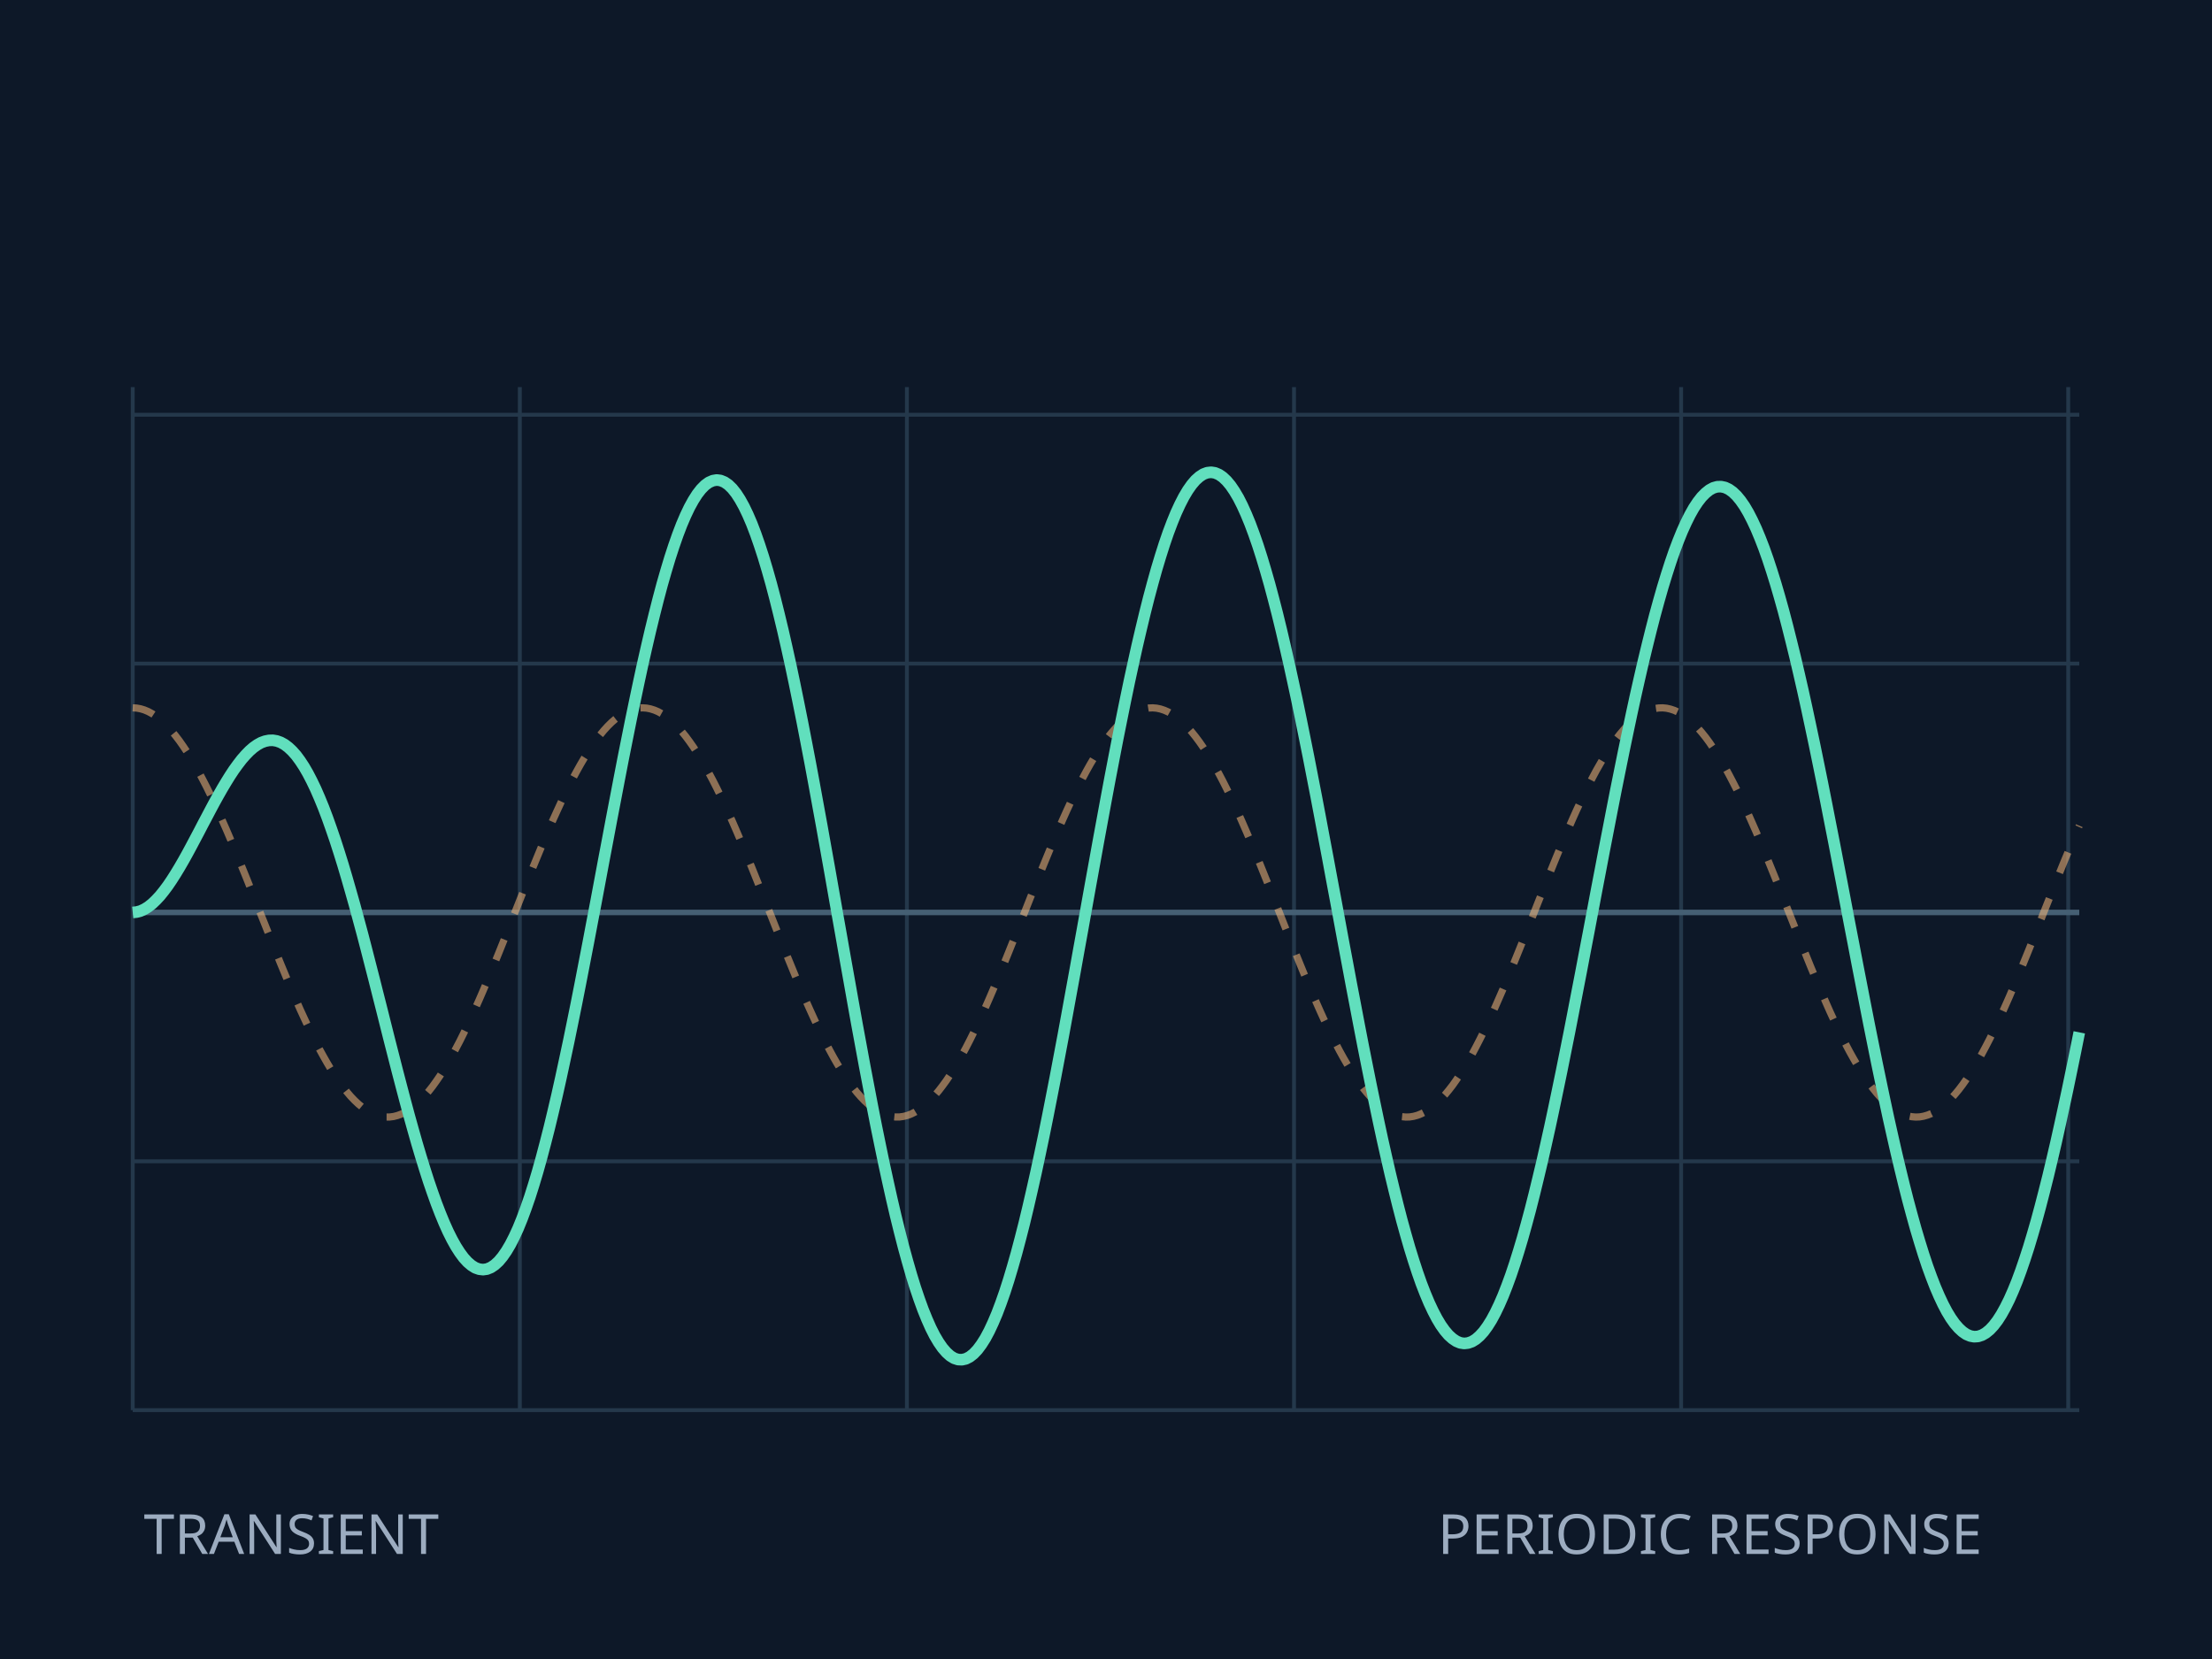
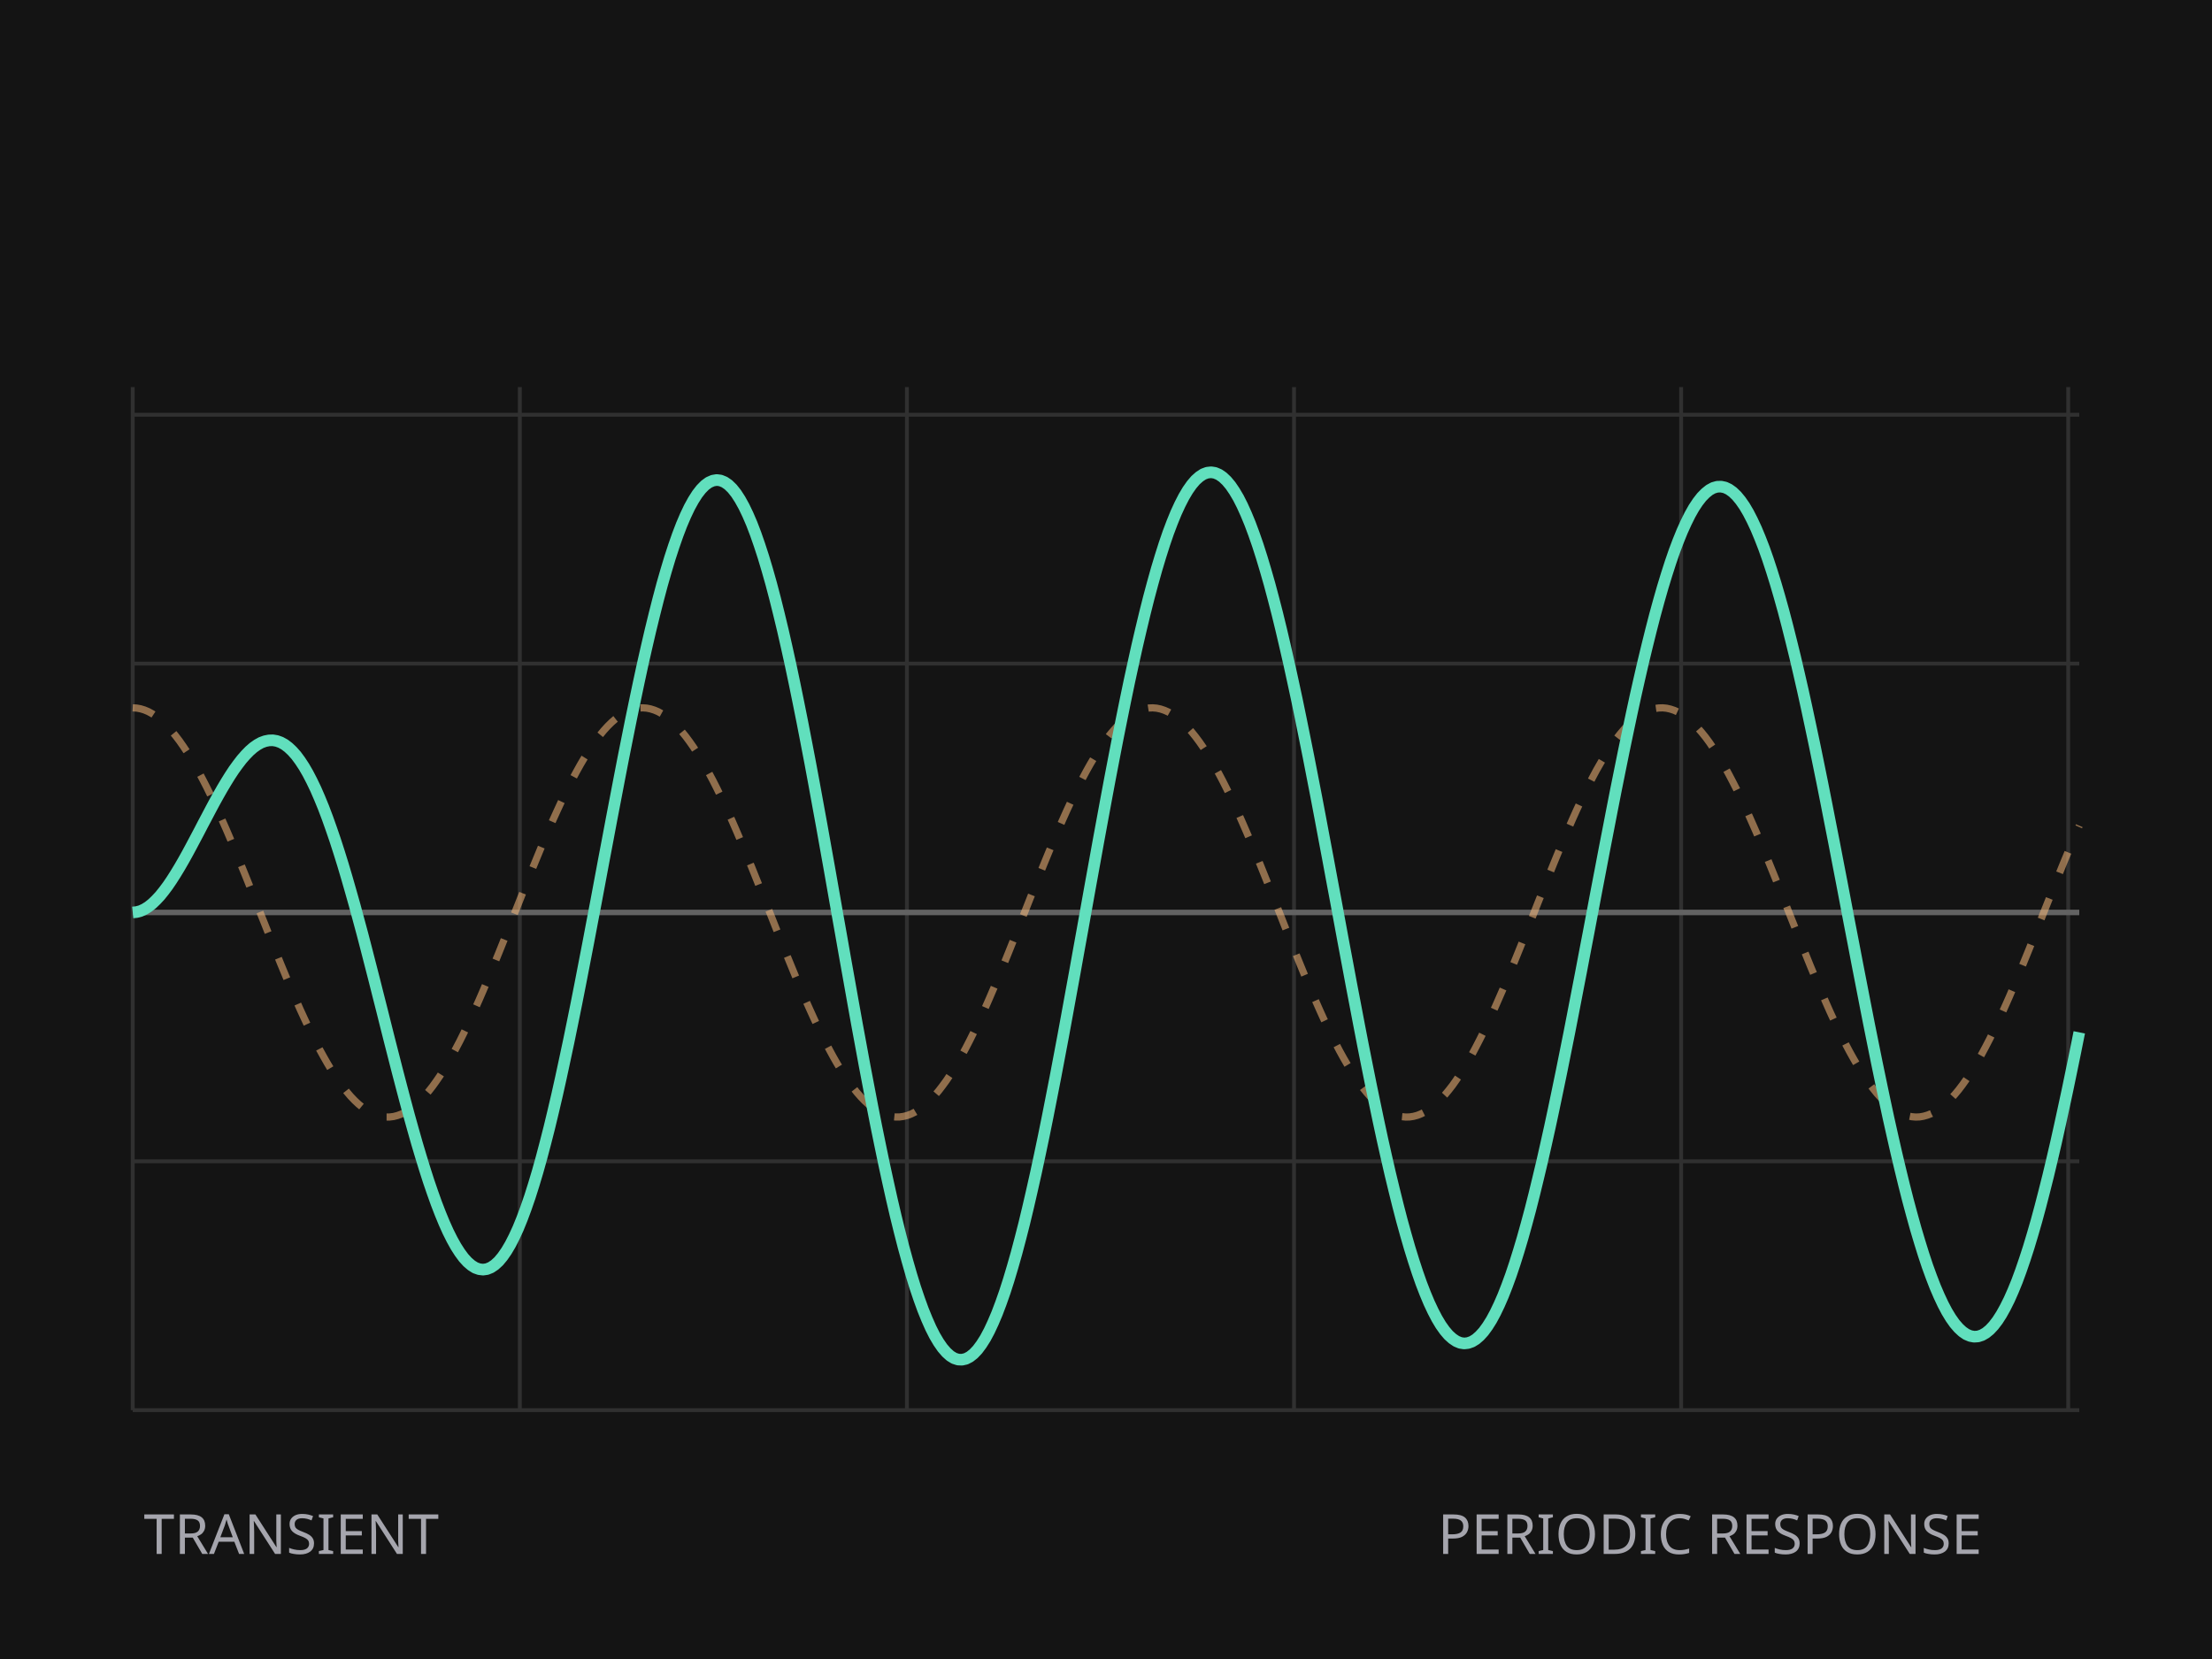
<svg xmlns="http://www.w3.org/2000/svg" viewBox="0 0 400 300" fill="none">
-   <rect width="400" height="300" fill="#0d1828" />
-   <g stroke="#24384b" stroke-width=".7">
+   <rect width="400" height="300" fill="#141414" />
+   <g stroke="#303030" stroke-width=".7">
    <path d="M24 75H376" />
    <path d="M24 120H376" />
    <path d="M24 165H376" />
    <path d="M24 210H376" />
    <path d="M24 255H376" />
    <path d="M24 70V255" />
    <path d="M94 70V255" />
    <path d="M164 70V255" />
    <path d="M234 70V255" />
    <path d="M304 70V255" />
    <path d="M374 70V255" />
  </g>
-   <path d="M24 165H376" stroke="#455f73" />
+   <path d="M24 165H376" stroke="#626262" />
  <path d="M24.00,128.00 L24.70,128.04 L25.41,128.17 L26.11,128.38 L26.82,128.68 L27.52,129.06 L28.22,129.52 L28.93,130.07 L29.63,130.69 L30.34,131.40 L31.04,132.18 L31.74,133.04 L32.45,133.97 L33.15,134.97 L33.86,136.04 L34.56,137.18 L35.26,138.39 L35.97,139.65 L36.67,140.97 L37.38,142.35 L38.08,143.78 L38.78,145.26 L39.49,146.78 L40.19,148.35 L40.90,149.95 L41.60,151.59 L42.30,153.26 L43.01,154.96 L43.71,156.68 L44.42,158.42 L45.12,160.17 L45.82,161.94 L46.53,163.71 L47.23,165.49 L47.94,167.26 L48.64,169.03 L49.34,170.79 L50.05,172.54 L50.75,174.27 L51.46,175.98 L52.16,177.66 L52.86,179.31 L53.57,180.93 L54.27,182.52 L54.98,184.06 L55.68,185.56 L56.38,187.01 L57.09,188.41 L57.79,189.76 L58.50,191.05 L59.20,192.28 L59.90,193.45 L60.61,194.55 L61.31,195.59 L62.02,196.55 L62.72,197.44 L63.42,198.26 L64.13,199.00 L64.83,199.66 L65.54,200.24 L66.24,200.74 L66.94,201.16 L67.65,201.49 L68.35,201.74 L69.06,201.91 L69.76,201.99 L70.46,201.99 L71.17,201.90 L71.87,201.72 L72.58,201.46 L73.28,201.12 L73.98,200.69 L74.69,200.19 L75.39,199.60 L76.10,198.93 L76.80,198.18 L77.50,197.36 L78.21,196.46 L78.91,195.49 L79.62,194.45 L80.32,193.34 L81.02,192.16 L81.73,190.93 L82.43,189.63 L83.14,188.28 L83.84,186.87 L84.54,185.41 L85.25,183.91 L85.95,182.36 L86.66,180.77 L87.36,179.15 L88.06,177.49 L88.77,175.81 L89.47,174.10 L90.18,172.36 L90.88,170.62 L91.58,168.86 L92.29,167.09 L92.99,165.31 L93.70,163.53 L94.40,161.76 L95.10,160.00 L95.81,158.24 L96.51,156.51 L97.22,154.79 L97.92,153.09 L98.62,151.43 L99.33,149.79 L100.03,148.19 L100.74,146.63 L101.44,145.11 L102.14,143.63 L102.85,142.21 L103.55,140.84 L104.26,139.52 L104.96,138.26 L105.66,137.07 L106.37,135.93 L107.07,134.87 L107.78,133.87 L108.48,132.95 L109.18,132.10 L109.89,131.32 L110.59,130.63 L111.30,130.01 L112.00,129.47 L112.70,129.02 L113.41,128.65 L114.11,128.36 L114.82,128.15 L115.52,128.03 L116.22,128.00 L116.93,128.05 L117.63,128.19 L118.34,128.41 L119.04,128.71 L119.74,129.10 L120.45,129.57 L121.15,130.13 L121.86,130.76 L122.56,131.47 L123.26,132.26 L123.97,133.13 L124.67,134.07 L125.38,135.08 L126.08,136.16 L126.78,137.30 L127.49,138.51 L128.19,139.78 L128.90,141.11 L129.60,142.49 L130.30,143.93 L131.01,145.41 L131.71,146.94 L132.42,148.51 L133.12,150.12 L133.82,151.76 L134.53,153.43 L135.23,155.13 L135.94,156.85 L136.64,158.60 L137.34,160.35 L138.05,162.12 L138.75,163.89 L139.46,165.67 L140.16,167.44 L140.86,169.21 L141.57,170.97 L142.27,172.71 L142.98,174.44 L143.68,176.15 L144.38,177.83 L145.09,179.48 L145.79,181.09 L146.50,182.67 L147.20,184.21 L147.90,185.71 L148.61,187.16 L149.31,188.55 L150.02,189.89 L150.72,191.18 L151.42,192.40 L152.13,193.56 L152.83,194.66 L153.54,195.69 L154.24,196.64 L154.94,197.53 L155.65,198.34 L156.35,199.07 L157.06,199.72 L157.76,200.29 L158.46,200.79 L159.17,201.20 L159.87,201.52 L160.58,201.76 L161.28,201.92 L161.98,201.99 L162.69,201.98 L163.39,201.88 L164.10,201.70 L164.80,201.43 L165.50,201.08 L166.21,200.65 L166.91,200.13 L167.62,199.53 L168.32,198.86 L169.02,198.10 L169.73,197.27 L170.43,196.36 L171.14,195.39 L171.84,194.34 L172.54,193.22 L173.25,192.04 L173.95,190.80 L174.66,189.50 L175.36,188.14 L176.06,186.73 L176.77,185.26 L177.47,183.75 L178.18,182.20 L178.88,180.61 L179.58,178.98 L180.29,177.32 L180.99,175.64 L181.70,173.92 L182.40,172.19 L183.10,170.44 L183.81,168.68 L184.51,166.91 L185.22,165.13 L185.92,163.36 L186.62,161.59 L187.33,159.82 L188.03,158.07 L188.74,156.33 L189.44,154.62 L190.14,152.93 L190.85,151.26 L191.55,149.63 L192.26,148.03 L192.96,146.47 L193.66,144.96 L194.37,143.49 L195.07,142.07 L195.78,140.70 L196.48,139.39 L197.18,138.14 L197.89,136.95 L198.59,135.82 L199.30,134.77 L200.00,133.78 L200.70,132.86 L201.41,132.02 L202.11,131.25 L202.82,130.56 L203.52,129.95 L204.22,129.42 L204.93,128.98 L205.63,128.61 L206.34,128.33 L207.04,128.14 L207.74,128.03 L208.45,128.00 L209.15,128.06 L209.86,128.21 L210.56,128.44 L211.26,128.75 L211.97,129.15 L212.67,129.63 L213.38,130.19 L214.08,130.83 L214.78,131.55 L215.49,132.35 L216.19,133.22 L216.90,134.17 L217.60,135.18 L218.30,136.27 L219.01,137.42 L219.71,138.63 L220.42,139.91 L221.12,141.24 L221.82,142.63 L222.53,144.07 L223.23,145.56 L223.94,147.09 L224.64,148.67 L225.34,150.28 L226.05,151.93 L226.75,153.60 L227.46,155.30 L228.16,157.03 L228.86,158.77 L229.57,160.53 L230.27,162.30 L230.98,164.07 L231.68,165.84 L232.38,167.62 L233.09,169.39 L233.79,171.14 L234.50,172.89 L235.20,174.61 L235.90,176.32 L236.61,177.99 L237.31,179.64 L238.02,181.25 L238.72,182.83 L239.42,184.37 L240.13,185.86 L240.83,187.30 L241.54,188.69 L242.24,190.03 L242.94,191.30 L243.65,192.52 L244.35,193.68 L245.06,194.77 L245.76,195.79 L246.46,196.74 L247.17,197.61 L247.87,198.41 L248.58,199.14 L249.28,199.78 L249.98,200.35 L250.69,200.83 L251.39,201.23 L252.10,201.55 L252.80,201.78 L253.50,201.93 L254.21,202.00 L254.91,201.98 L255.62,201.87 L256.32,201.68 L257.02,201.40 L257.73,201.04 L258.43,200.60 L259.14,200.07 L259.84,199.47 L260.54,198.78 L261.25,198.02 L261.95,197.18 L262.66,196.27 L263.36,195.28 L264.06,194.23 L264.77,193.11 L265.47,191.92 L266.18,190.67 L266.88,189.36 L267.58,188.00 L268.29,186.58 L268.99,185.11 L269.70,183.60 L270.40,182.05 L271.10,180.45 L271.81,178.82 L272.51,177.16 L273.22,175.47 L273.92,173.75 L274.62,172.02 L275.33,170.26 L276.03,168.50 L276.74,166.73 L277.44,164.95 L278.14,163.18 L278.85,161.41 L279.55,159.64 L280.26,157.89 L280.96,156.16 L281.66,154.45 L282.37,152.76 L283.07,151.10 L283.78,149.47 L284.48,147.87 L285.18,146.32 L285.89,144.81 L286.59,143.34 L287.30,141.93 L288.00,140.57 L288.70,139.26 L289.41,138.02 L290.11,136.83 L290.82,135.71 L291.52,134.66 L292.22,133.68 L292.93,132.77 L293.63,131.94 L294.34,131.18 L295.04,130.50 L295.74,129.90 L296.45,129.38 L297.15,128.94 L297.86,128.58 L298.56,128.31 L299.26,128.12 L299.97,128.02 L300.67,128.00 L301.38,128.07 L302.08,128.23 L302.78,128.46 L303.49,128.79 L304.19,129.19 L304.90,129.68 L305.60,130.25 L306.30,130.90 L307.01,131.63 L307.71,132.43 L308.42,133.31 L309.12,134.26 L309.82,135.29 L310.53,136.38 L311.23,137.54 L311.94,138.76 L312.64,140.04 L313.34,141.38 L314.05,142.77 L314.75,144.22 L315.46,145.71 L316.16,147.25 L316.86,148.83 L317.57,150.44 L318.27,152.09 L318.98,153.77 L319.68,155.48 L320.38,157.20 L321.09,158.95 L321.79,160.70 L322.50,162.47 L323.20,164.25 L323.90,166.02 L324.61,167.80 L325.31,169.56 L326.02,171.32 L326.72,173.06 L327.42,174.79 L328.13,176.49 L328.83,178.16 L329.54,179.80 L330.24,181.41 L330.94,182.99 L331.65,184.52 L332.35,186.00 L333.06,187.44 L333.76,188.83 L334.46,190.16 L335.17,191.43 L335.87,192.64 L336.58,193.79 L337.28,194.87 L337.98,195.89 L338.69,196.83 L339.39,197.70 L340.10,198.49 L340.80,199.21 L341.50,199.84 L342.21,200.40 L342.91,200.88 L343.62,201.27 L344.32,201.58 L345.02,201.80 L345.73,201.94 L346.43,202.00 L347.14,201.97 L347.84,201.85 L348.54,201.65 L349.25,201.37 L349.95,201.00 L350.66,200.55 L351.36,200.02 L352.06,199.40 L352.77,198.71 L353.47,197.94 L354.18,197.09 L354.88,196.17 L355.58,195.18 L356.29,194.12 L356.99,192.99 L357.70,191.80 L358.40,190.54 L359.10,189.23 L359.81,187.86 L360.51,186.44 L361.22,184.96 L361.92,183.45 L362.62,181.89 L363.33,180.29 L364.03,178.65 L364.74,176.99 L365.44,175.29 L366.14,173.58 L366.85,171.84 L367.55,170.09 L368.26,168.32 L368.96,166.55 L369.66,164.78 L370.37,163.00 L371.07,161.23 L371.78,159.47 L372.48,157.72 L373.18,155.99 L373.89,154.28 L374.59,152.59 L375.30,150.93 L376.00,149.31" stroke="#f6b77b" stroke-opacity=".55" stroke-dasharray="4 5" stroke-width="1.3" />
  <path d="M24.00,165.00 L24.70,164.93 L25.41,164.74 L26.11,164.42 L26.82,163.98 L27.52,163.42 L28.22,162.75 L28.93,161.99 L29.63,161.12 L30.34,160.17 L31.04,159.14 L31.74,158.04 L32.45,156.87 L33.15,155.66 L33.86,154.39 L34.56,153.09 L35.26,151.77 L35.97,150.43 L36.67,149.08 L37.38,147.74 L38.08,146.41 L38.78,145.10 L39.49,143.82 L40.19,142.59 L40.90,141.40 L41.60,140.27 L42.30,139.21 L43.01,138.23 L43.71,137.32 L44.42,136.51 L45.12,135.79 L45.82,135.18 L46.53,134.68 L47.23,134.29 L47.94,134.03 L48.64,133.89 L49.34,133.87 L50.05,133.99 L50.75,134.24 L51.46,134.63 L52.16,135.16 L52.86,135.82 L53.57,136.62 L54.27,137.57 L54.98,138.65 L55.68,139.86 L56.38,141.21 L57.09,142.69 L57.79,144.30 L58.50,146.03 L59.20,147.88 L59.90,149.85 L60.61,151.92 L61.31,154.09 L62.02,156.37 L62.72,158.73 L63.42,161.17 L64.13,163.68 L64.83,166.27 L65.54,168.90 L66.24,171.59 L66.94,174.32 L67.65,177.08 L68.35,179.86 L69.06,182.65 L69.76,185.45 L70.46,188.23 L71.17,191.00 L71.87,193.74 L72.58,196.45 L73.28,199.11 L73.98,201.71 L74.69,204.25 L75.39,206.72 L76.10,209.10 L76.80,211.38 L77.50,213.57 L78.21,215.64 L78.91,217.60 L79.62,219.44 L80.32,221.14 L81.02,222.70 L81.73,224.12 L82.43,225.38 L83.14,226.49 L83.84,227.44 L84.54,228.21 L85.25,228.82 L85.95,229.26 L86.66,229.51 L87.36,229.59 L88.06,229.49 L88.77,229.20 L89.47,228.73 L90.18,228.08 L90.88,227.24 L91.58,226.23 L92.29,225.03 L92.99,223.66 L93.70,222.11 L94.40,220.39 L95.10,218.50 L95.81,216.45 L96.51,214.24 L97.22,211.87 L97.92,209.36 L98.62,206.71 L99.33,203.93 L100.03,201.02 L100.74,197.99 L101.44,194.85 L102.14,191.60 L102.85,188.27 L103.55,184.85 L104.26,181.35 L104.96,177.79 L105.66,174.17 L106.37,170.50 L107.07,166.80 L107.78,163.08 L108.48,159.34 L109.18,155.59 L109.89,151.85 L110.59,148.12 L111.30,144.42 L112.00,140.76 L112.70,137.14 L113.41,133.58 L114.11,130.09 L114.82,126.67 L115.52,123.35 L116.22,120.11 L116.93,116.98 L117.63,113.97 L118.34,111.07 L119.04,108.31 L119.74,105.68 L120.45,103.21 L121.15,100.88 L121.86,98.71 L122.56,96.71 L123.26,94.88 L123.97,93.22 L124.67,91.75 L125.38,90.46 L126.08,89.36 L126.78,88.46 L127.49,87.74 L128.19,87.23 L128.90,86.92 L129.60,86.80 L130.30,86.89 L131.01,87.18 L131.71,87.66 L132.42,88.35 L133.12,89.23 L133.82,90.31 L134.53,91.59 L135.23,93.05 L135.94,94.70 L136.64,96.53 L137.34,98.54 L138.05,100.72 L138.75,103.06 L139.46,105.57 L140.16,108.23 L140.86,111.04 L141.57,113.99 L142.27,117.07 L142.98,120.28 L143.68,123.60 L144.38,127.03 L145.09,130.57 L145.79,134.19 L146.50,137.89 L147.20,141.66 L147.90,145.50 L148.61,149.38 L149.31,153.31 L150.02,157.28 L150.72,161.26 L151.42,165.25 L152.13,169.25 L152.83,173.24 L153.54,177.21 L154.24,181.15 L154.94,185.06 L155.65,188.91 L156.35,192.71 L157.06,196.44 L157.76,200.09 L158.46,203.66 L159.17,207.13 L159.87,210.50 L160.58,213.76 L161.28,216.90 L161.98,219.90 L162.69,222.78 L163.39,225.51 L164.10,228.09 L164.80,230.52 L165.50,232.79 L166.21,234.89 L166.91,236.82 L167.62,238.57 L168.32,240.15 L169.02,241.53 L169.73,242.73 L170.43,243.74 L171.14,244.56 L171.84,245.19 L172.54,245.62 L173.25,245.85 L173.95,245.88 L174.66,245.72 L175.36,245.36 L176.06,244.81 L176.77,244.06 L177.47,243.12 L178.18,242.00 L178.88,240.69 L179.58,239.19 L180.29,237.52 L180.99,235.67 L181.70,233.65 L182.40,231.47 L183.10,229.13 L183.81,226.63 L184.51,223.99 L185.22,221.21 L185.92,218.29 L186.62,215.25 L187.33,212.09 L188.03,208.82 L188.74,205.44 L189.44,201.98 L190.14,198.42 L190.85,194.79 L191.55,191.09 L192.26,187.33 L192.96,183.51 L193.66,179.66 L194.37,175.78 L195.07,171.87 L195.78,167.95 L196.48,164.02 L197.18,160.11 L197.89,156.20 L198.59,152.32 L199.30,148.47 L200.00,144.67 L200.70,140.92 L201.41,137.22 L202.11,133.60 L202.82,130.05 L203.52,126.60 L204.22,123.23 L204.93,119.97 L205.63,116.81 L206.34,113.77 L207.04,110.86 L207.74,108.08 L208.45,105.43 L209.15,102.93 L209.86,100.57 L210.56,98.37 L211.26,96.33 L211.97,94.45 L212.67,92.74 L213.38,91.20 L214.08,89.84 L214.78,88.66 L215.49,87.65 L216.19,86.83 L216.90,86.20 L217.60,85.74 L218.30,85.48 L219.01,85.40 L219.71,85.51 L220.42,85.81 L221.12,86.29 L221.82,86.95 L222.53,87.80 L223.23,88.83 L223.94,90.03 L224.64,91.41 L225.34,92.96 L226.05,94.68 L226.75,96.56 L227.46,98.60 L228.16,100.79 L228.86,103.13 L229.57,105.61 L230.27,108.23 L230.98,110.98 L231.68,113.85 L232.38,116.84 L233.09,119.94 L233.79,123.14 L234.50,126.43 L235.20,129.82 L235.90,133.28 L236.61,136.81 L237.31,140.41 L238.02,144.06 L238.72,147.75 L239.42,151.49 L240.13,155.25 L240.83,159.03 L241.54,162.82 L242.24,166.61 L242.94,170.40 L243.65,174.17 L244.35,177.92 L245.06,181.63 L245.76,185.31 L246.46,188.93 L247.17,192.50 L247.87,195.99 L248.58,199.42 L249.28,202.76 L249.98,206.01 L250.69,209.17 L251.39,212.22 L252.10,215.16 L252.80,217.98 L253.50,220.68 L254.21,223.24 L254.91,225.67 L255.62,227.96 L256.32,230.10 L257.02,232.09 L257.73,233.92 L258.43,235.59 L259.14,237.10 L259.84,238.44 L260.54,239.61 L261.25,240.61 L261.95,241.43 L262.66,242.07 L263.36,242.54 L264.06,242.83 L264.77,242.94 L265.47,242.86 L266.18,242.61 L266.88,242.18 L267.58,241.57 L268.29,240.79 L268.99,239.83 L269.70,238.70 L270.40,237.40 L271.10,235.94 L271.81,234.31 L272.51,232.52 L273.22,230.58 L273.92,228.49 L274.62,226.26 L275.33,223.88 L276.03,221.37 L276.74,218.73 L277.44,215.97 L278.14,213.09 L278.85,210.11 L279.55,207.02 L280.26,203.83 L280.96,200.56 L281.66,197.21 L282.37,193.78 L283.07,190.29 L283.78,186.75 L284.48,183.15 L285.18,179.52 L285.89,175.85 L286.59,172.16 L287.30,168.46 L288.00,164.75 L288.70,161.04 L289.41,157.34 L290.11,153.66 L290.82,150.01 L291.52,146.39 L292.22,142.82 L292.93,139.30 L293.63,135.84 L294.34,132.44 L295.04,129.13 L295.74,125.90 L296.45,122.75 L297.15,119.71 L297.86,116.77 L298.56,113.95 L299.26,111.24 L299.97,108.65 L300.67,106.20 L301.38,103.88 L302.08,101.70 L302.78,99.67 L303.49,97.79 L304.19,96.07 L304.90,94.50 L305.60,93.09 L306.30,91.85 L307.01,90.78 L307.71,89.88 L308.42,89.16 L309.12,88.60 L309.82,88.22 L310.53,88.02 L311.23,88.00 L311.94,88.15 L312.64,88.48 L313.34,88.98 L314.05,89.66 L314.75,90.51 L315.46,91.53 L316.16,92.72 L316.86,94.08 L317.57,95.60 L318.27,97.28 L318.98,99.11 L319.68,101.09 L320.38,103.22 L321.09,105.50 L321.79,107.90 L322.50,110.44 L323.20,113.11 L323.90,115.89 L324.61,118.78 L325.31,121.78 L326.02,124.88 L326.72,128.07 L327.42,131.35 L328.13,134.70 L328.83,138.12 L329.54,141.60 L330.24,145.14 L330.94,148.72 L331.65,152.33 L332.35,155.98 L333.06,159.65 L333.76,163.33 L334.46,167.01 L335.17,170.68 L335.87,174.35 L336.58,177.99 L337.28,181.60 L337.98,185.17 L338.69,188.70 L339.39,192.17 L340.10,195.58 L340.80,198.92 L341.50,202.18 L342.21,205.35 L342.91,208.43 L343.62,211.42 L344.32,214.29 L345.02,217.05 L345.73,219.69 L346.43,222.21 L347.14,224.59 L347.84,226.84 L348.54,228.95 L349.25,230.90 L349.95,232.71 L350.66,234.36 L351.36,235.85 L352.06,237.18 L352.77,238.35 L353.47,239.34 L354.18,240.16 L354.88,240.81 L355.58,241.29 L356.29,241.59 L356.99,241.72 L357.70,241.67 L358.40,241.44 L359.10,241.04 L359.81,240.46 L360.51,239.71 L361.22,238.78 L361.92,237.69 L362.62,236.43 L363.33,235.01 L364.03,233.43 L364.74,231.69 L365.44,229.79 L366.14,227.75 L366.85,225.56 L367.55,223.23 L368.26,220.77 L368.96,218.18 L369.66,215.47 L370.37,212.65 L371.07,209.71 L371.78,206.67 L372.48,203.53 L373.18,200.31 L373.89,197.01 L374.59,193.63 L375.30,190.18 L376.00,186.68" stroke="#61dfbd" stroke-width="2.1" stroke-linejoin="round" />
-   <g font-family="system-ui, sans-serif" font-size="10" fill="#9cacc0">
+   <g font-family="system-ui, sans-serif" font-size="10" fill="#a5a5ad">
    <text x="26" y="281">TRANSIENT</text>
    <text x="260" y="281">PERIODIC RESPONSE</text>
  </g>
</svg>
